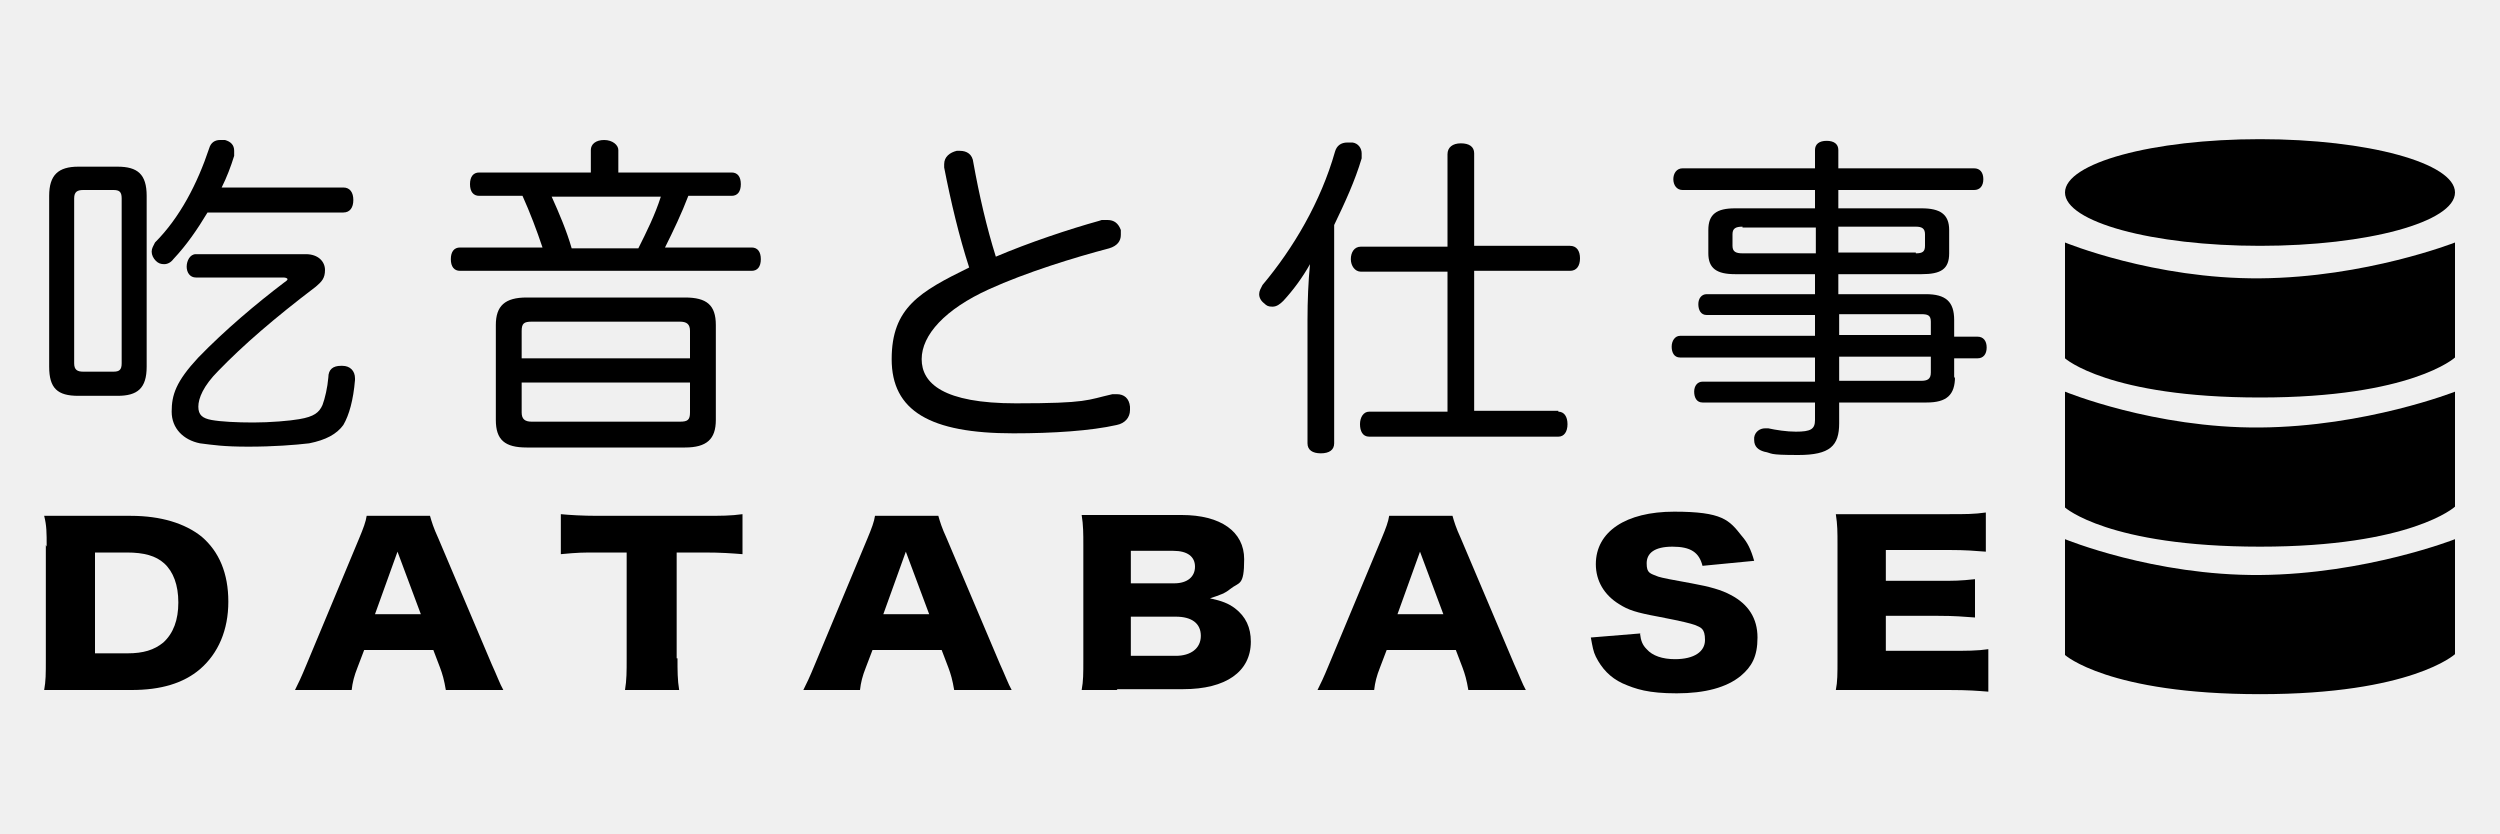
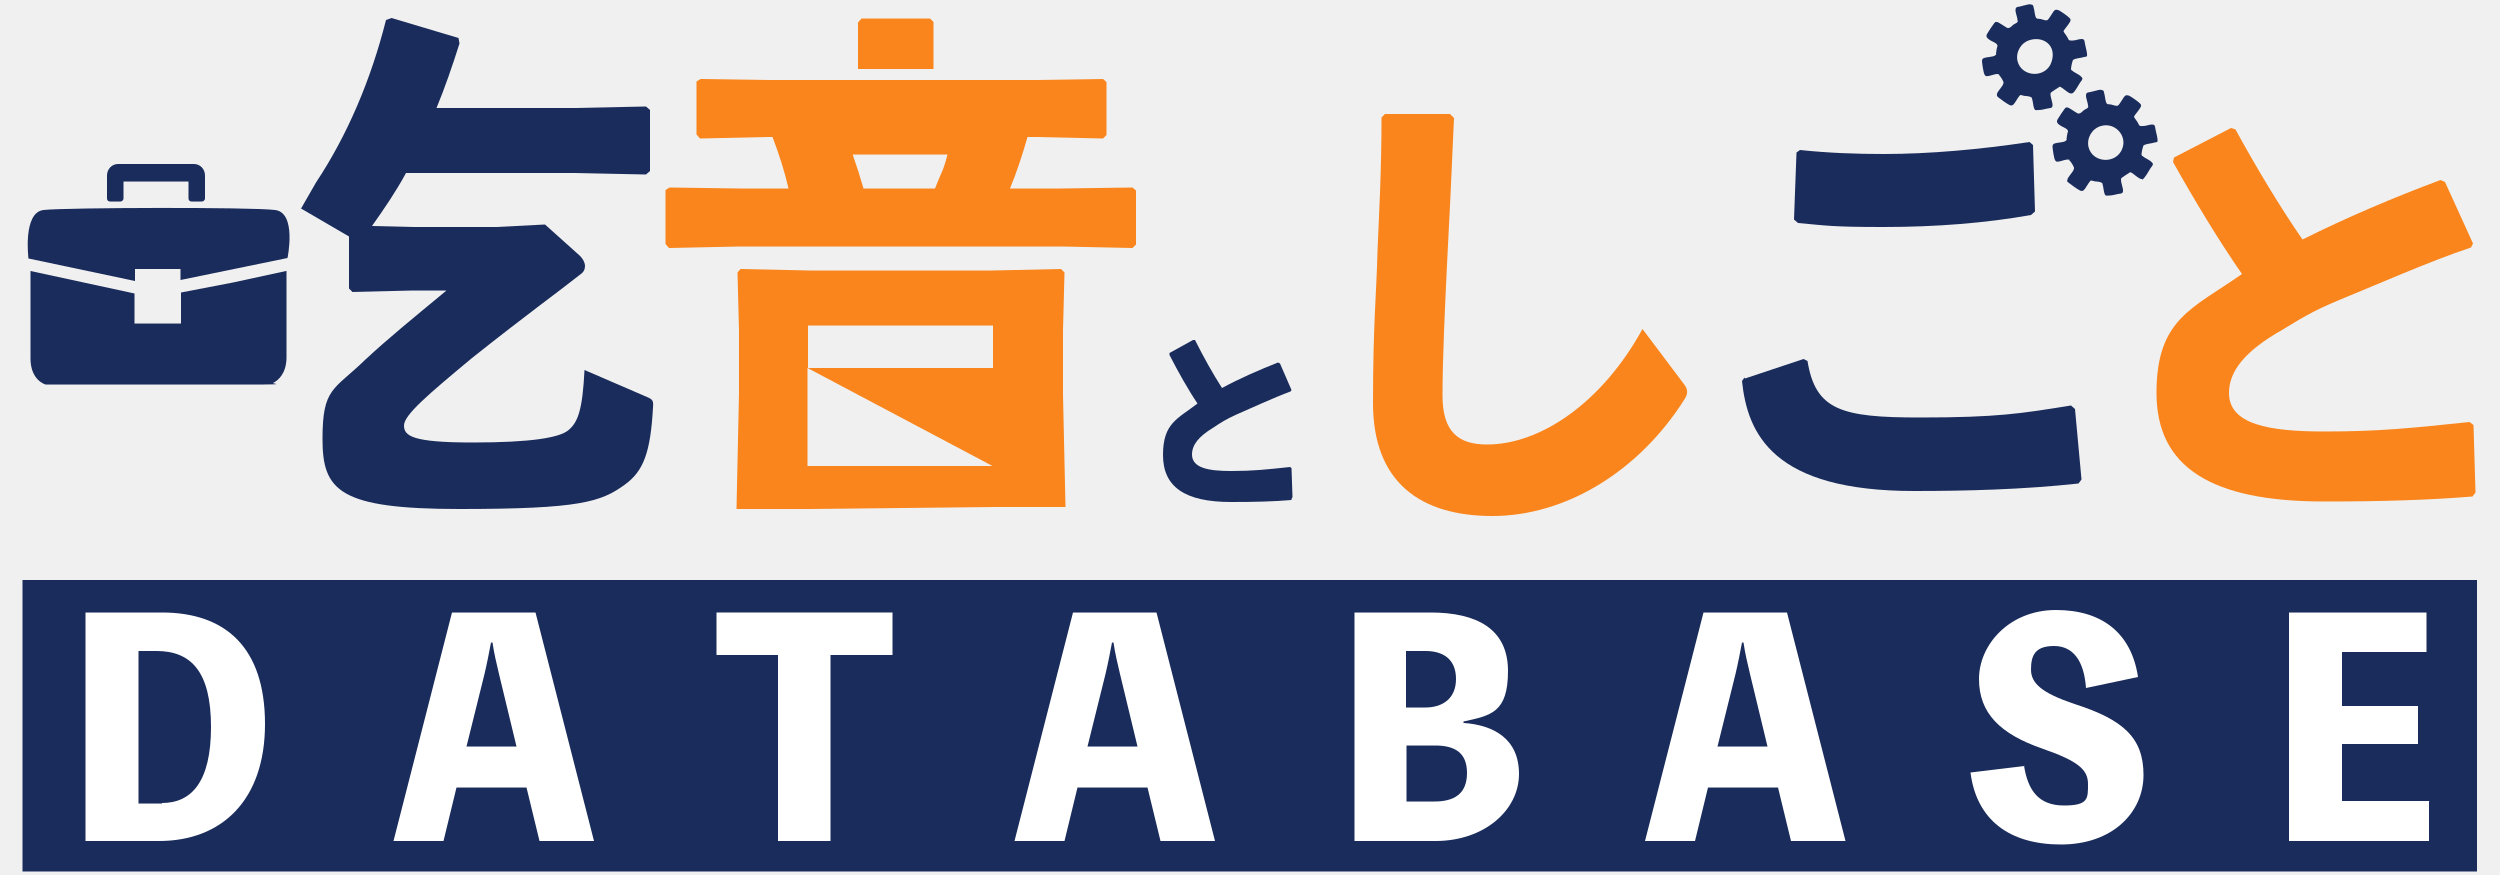
- <svg xmlns="http://www.w3.org/2000/svg" id="mainLogo" data-name="mainLogo" width="300" height="100" version="1.1" viewBox="0 0 300 100">
+ <svg xmlns="http://www.w3.org/2000/svg" id="mainLogo" data-name="mainLogo" width="500" height="175" version="1.1" viewBox="0 0 500 175">
  <g>
-     <path d="M5.9,23.5c0-2.5,1.1-3.5,3.5-3.5h4.7c2.4,0,3.5.9,3.5,3.5v20.5c0,2.6-1.1,3.5-3.5,3.5h-4.7c-2.5,0-3.5-.9-3.5-3.5v-20.5ZM8.9,43.6c0,.8.4,1,1.1,1h3.6c.7,0,1-.2,1-1v-19.8c0-.8-.3-1-1-1h-3.6c-.7,0-1.1.2-1.1,1v19.8ZM24.9,25.5c-1.2,2-2.5,3.9-4.1,5.6-.3.4-.7.6-1.1.6s-.7-.1-1-.4c-.3-.3-.5-.7-.5-1.1s.2-.7.4-1.1c3-3,5.1-7.1,6.5-11.3.2-.7.7-1,1.3-1s.4,0,.6,0c.7.2,1.1.6,1.1,1.3s0,.4,0,.6c-.4,1.3-.9,2.6-1.5,3.8h14.6c.8,0,1.2.6,1.2,1.5s-.4,1.5-1.2,1.5h-16.2ZM23.5,33.3c-.7,0-1.1-.6-1.1-1.3s.4-1.5,1.1-1.5h13.2c1.5,0,2.3.9,2.3,1.9s-.4,1.4-1.1,2c-5,3.8-8.7,7-11.7,10.1-1.8,1.8-2.4,3.3-2.4,4.3s.5,1.4,1.6,1.6c1.1.2,3,.3,5,.3s4.4-.2,5.5-.4c1.8-.3,2.4-.8,2.8-1.7.3-.8.6-2.1.7-3.3,0-1,.6-1.4,1.5-1.4h.2c.9,0,1.5.6,1.5,1.5v.2c-.2,2.4-.7,4.2-1.4,5.4-.8,1.1-2.1,1.8-4.1,2.2-1.7.2-4.3.4-7.3.4s-4.2-.2-5.8-.4c-2-.4-3.4-1.8-3.4-3.8s.5-3.6,3.2-6.5c3.2-3.3,7-6.5,10.3-9,.3-.2.4-.3.4-.4,0-.1-.2-.2-.5-.2h-10.3Z" />
-     <path d="M87.8,20.7c.7,0,1.1.5,1.1,1.4s-.4,1.4-1.1,1.4h-5.2c-.8,2.1-1.8,4.2-2.8,6.2h10.4c.7,0,1.1.5,1.1,1.4s-.4,1.4-1.1,1.4h-35c-.7,0-1.1-.5-1.1-1.4s.4-1.4,1.1-1.4h9.9c-.7-2.1-1.5-4.2-2.4-6.2h-5.2c-.7,0-1.1-.5-1.1-1.4s.4-1.4,1.1-1.4h13.4v-2.7c0-.7.6-1.2,1.6-1.2s1.7.6,1.7,1.2v2.7h13.6ZM82.2,35.7c2.6,0,3.7.9,3.7,3.3v11.4c0,2.3-1.1,3.3-3.7,3.3h-19c-2.6,0-3.7-.9-3.7-3.3v-11.4c0-2.3,1.1-3.3,3.7-3.3h19ZM82.8,43v-3.3c0-.8-.4-1.1-1.2-1.1h-17.8c-.9,0-1.2.2-1.2,1.1v3.3h20.2ZM62.6,49.5c0,.8.4,1.1,1.2,1.1h17.8c.9,0,1.2-.2,1.2-1.1v-3.6h-20.2v3.6ZM76.6,29.8c1-2,2-4,2.7-6.2h-13.1c.9,2,1.8,4.1,2.4,6.2h8Z" />
-     <path d="M132.2,26.4c.2,0,.4,0,.7,0,.8,0,1.3.4,1.6,1.2,0,.2,0,.4,0,.6,0,.7-.4,1.3-1.4,1.6-4.2,1.1-10,2.9-14.4,4.9-5.3,2.4-8.1,5.5-8.1,8.4s2.6,5.3,11.3,5.3,8.5-.4,11.6-1.1c.2,0,.3,0,.5,0,.9,0,1.5.5,1.6,1.5,0,.2,0,.3,0,.4,0,.9-.6,1.6-1.6,1.8-3.1.7-7.6,1-12.4,1-10,0-14.6-2.7-14.6-8.9s3.4-8.1,9.3-11c-1.2-3.7-2.2-7.9-3-12,0-.1,0-.2,0-.4,0-.9.7-1.4,1.5-1.6.2,0,.3,0,.4,0,.8,0,1.5.4,1.6,1.4.7,3.9,1.6,7.8,2.7,11.3,4-1.7,8.8-3.3,12.4-4.3Z" />
-     <path d="M156.9,38.4c0-2.3.1-4.7.3-6.7-.9,1.6-2,3.1-3.2,4.4-.4.4-.8.7-1.3.7s-.7-.1-1-.4c-.4-.3-.6-.7-.6-1.1s.2-.7.4-1.1c3.7-4.4,7-10,8.7-16,.2-.7.7-1.1,1.5-1.1s.4,0,.6,0c.7.1,1.1.7,1.1,1.3s0,.4,0,.6c-.8,2.7-2,5.3-3.3,8v26.2c0,.8-.6,1.2-1.6,1.2s-1.6-.4-1.6-1.2v-14.8ZM187,49.4c.7,0,1.1.6,1.1,1.5s-.4,1.5-1.1,1.5h-22.7c-.8,0-1.1-.7-1.1-1.5s.4-1.5,1.1-1.5h9.4v-16.8h-10.4c-.7,0-1.2-.7-1.2-1.5s.4-1.5,1.2-1.5h10.4v-11.1c0-.8.6-1.3,1.6-1.3s1.6.4,1.6,1.2v11.1h11.5c.8,0,1.2.6,1.2,1.5s-.4,1.5-1.2,1.5h-11.5v16.8h10.1Z" />
-     <path d="M234.6,45.2c0,2.2-1,3.1-3.4,3.1h-10.5v2.5c0,2.7-1.1,3.8-4.9,3.8s-3-.2-4.1-.4c-.7-.2-1.2-.6-1.2-1.4s0-.2,0-.3c.1-.7.7-1.1,1.3-1.1s.2,0,.4,0c.9.2,2.2.4,3.3.4,1.8,0,2.3-.3,2.3-1.4v-2.1h-13.5c-.7,0-1-.6-1-1.3s.4-1.2,1-1.2h13.5v-2.9h-16.2c-.7,0-1-.6-1-1.3s.4-1.3,1-1.3h16.2v-2.5h-13c-.7,0-1-.6-1-1.3s.4-1.2,1-1.2h13v-2.4h-9.6c-2.2,0-3.2-.7-3.2-2.5v-2.8c0-1.9,1-2.6,3.2-2.6h9.6v-2.2h-15.9c-.7,0-1.1-.6-1.1-1.3s.4-1.3,1.1-1.3h15.9v-2.2c0-.7.5-1.1,1.4-1.1s1.4.4,1.4,1.1v2.2h16.3c.7,0,1.1.5,1.1,1.3s-.4,1.3-1.1,1.3h-16.3v2.2h10c2.2,0,3.3.7,3.3,2.6v2.8c0,1.9-1,2.5-3.3,2.5h-10v2.4h10.5c2.4,0,3.4.9,3.4,3.1v2h2.8c.7,0,1.1.5,1.1,1.3s-.4,1.3-1.1,1.3h-2.8v2.4ZM209.1,27.2c-.8,0-1.2.2-1.2.9v1.4c0,.7.4.9,1.2.9h8.8v-3.1h-8.8ZM229.9,30.4c.8,0,1.1-.2,1.1-.9v-1.4c0-.7-.4-.9-1.1-.9h-9.3v3.1h9.3ZM231.7,38.6c0-.8-.4-.9-1.2-.9h-9.8v2.5h11v-1.6ZM220.7,42.8v2.9h9.8c.8,0,1.2-.2,1.2-1v-1.9h-11Z" />
+     <g>
+       <polygon points="171.6 13.8 171.6 4.5 172.3 3.7 186 3.7 186.7 4.4 186.7 13.8 171.6 13.8" fill="#f9851c" />
+       <path d="M187.6,16h19.4l13.6-.2.7.6v10.6l-.7.7-13.6-.3h-1.5c-1,3.5-2.1,6.9-3.5,10.3h10.4l14.1-.2.7.6v10.8l-.7.7-14.1-.3h-64.5l-14.1.3-.7-.8v-10.8l.8-.5,14,.2h9.8c-.8-3.5-1.9-6.9-3.2-10.3h-1l-13.5.3-.7-.8v-10.6l.8-.5,13.4.2h34ZM161.5,101.8h-14.2l.5-23.2v-12.5l-.3-11.6.6-.7,13.8.3h36.5l13.8-.3.7.7-.3,11.6v12.9l.5,22.4h-14.6l-37,.4ZM198.6,65.1h-37v8.5h37v-8.5ZM161.5,73.6v19.6h37l-37-19.6ZM170.5,30.8q1.2,3.4,2.2,6.9h14.3c1.3-3.4,1.6-3.3,2.5-6.8h-19Z" fill="#f9851c" />
+     </g>
+     <g>
+       <path d="M5.7,51.7l21.3,4.5v-2.4h9.1v2.2l21.4-4.4s1.9-9.1-2.5-9.6c-4.5-.6-42.1-.5-46.3,0-4.2.5-3,9.8-3,9.8Z" fill="#1a2c5b" />
+       <path d="M57.2,54.2l-10.6,2.3-10.4,2v6.2h-9.3v-6l-20.8-4.5s0,13.1,0,17.5c0,4.4,3,5.2,3,5.2,0,0,39.4,0,43.7,0s1.6-.2,1.8-.3c1-.5,2.6-1.8,2.7-4.9,0-4.4,0-17.5,0-17.5Z" fill="#1a2c5b" />
+       <path d="M38.8,32.8h-15.2c-1.2,0-2.2,1-2.2,2.3v1.1h0v3.5c0,.4.3.6.6.6h2.1c.3,0,.6-.3.6-.6v-3.4h13v3.4c0,.4.3.6.6.6h2.1c.3,0,.6-.3.6-.6v-3.4h0v-1.2c0-1.3-1-2.3-2.2-2.3Z" fill="#1a2c5b" />
+     </g>
+     <g>
+       <g>
+         <g>
+           <path d="M276.7,22.8h13.3c0,0,.8.8.8.8-.5,11.7-.9,19.7-1.4,29.4-.4,8.2-.9,18.8-.9,26.1s3.2,9.8,8.9,9.8c10.8,0,23.1-8.5,31.1-23.1l8.2,10.9c.8,1,1,1.8.3,3-9.3,14.8-24.1,23.5-38.5,23.5s-23.9-6.7-23.9-22.6.7-21.9.9-30.4c.3-7.4.8-15.6.8-26.7l.7-.7Z" fill="#f9851c" />
+           <path d="M349,75.7l11.7-3.9.8.4c1.6,9.8,6.7,11.3,22.4,11.3s20.3-.8,30.3-2.4l.8.7,1.3,14.1-.6.8c-11,1.2-22.4,1.5-32.9,1.5-28.2,0-33.3-11.4-34.4-22l.5-.7ZM360,30c5.7.6,11.2.8,16.8.8,9,0,19.2-.9,29.1-2.4l.7.6.4,13.3-.8.7c-9,1.6-18.9,2.4-29.5,2.4s-11.4-.3-17.1-.8l-.8-.7.5-13.4.7-.5Z" fill="#1a2c5b" />
+         </g>
+         <path d="M258.3,100c-3.5.3-7.2.4-12.1.4-9.2,0-13.6-3-13.6-9.4s2.9-7.2,6.9-10.3c-1.9-2.8-3.9-6.4-5.6-9.7v-.4c0,0,4.7-2.6,4.7-2.6h.4c1.7,3.4,3.6,6.8,5.4,9.6,3.5-1.9,7.4-3.6,11.2-5.1l.4.2,2.3,5.3-.2.3c-3.3,1.2-8,3.4-10.8,4.6-2.2,1-3.1,1.6-4.6,2.6-3,1.8-4.3,3.5-4.3,5.4,0,2.7,3.3,3.3,7.8,3.3s7.1-.3,11.8-.8l.3.2.2,5.8-.2.4Z" fill="#1a2c5b" />
+       </g>
+       <text />
+       <path d="M60.1,41.9l3.1-5.4c6.3-9.5,11-20.6,14-32.5l1.1-.4,13.4,4,.2,1.1c-1.4,4.4-2.9,8.8-4.6,12.9h27.6l14.3-.3.8.7v12.2l-.8.7-14.3-.3h-33.7c-2,3.7-4.4,7.2-6.8,10.6l8.3.2h16.6l9.7-.5,6.8,6.1c.7.6,1.2,1.5,1.2,2.2s-.3,1.2-.7,1.5c-4.8,3.8-10.7,8-21.9,16.9-8.9,7.4-13.6,11.4-13.6,13.5s1.7,3.4,13.7,3.4,17.3-1,19.1-2.4c2-1.6,2.9-4.1,3.3-12.1l12.5,5.4c1.2.5,1.3.8,1.2,2.1-.5,9-1.9,12.7-5.6,15.4-4.8,3.5-9,4.9-33.1,4.9s-27.4-3.7-27.4-14,2.2-9.7,8.6-15.9c4.4-4.1,9.3-8.1,16.2-13.8h-6.7l-12.1.3-.7-.7v-10.4l-9.6-5.6Z" fill="#1a2c5b" />
+     </g>
  </g>
  <g>
-     <path d="M5.6,65.6c0-1.7,0-2.5-.3-3.7,1.2,0,1.9,0,4.3,0h6.1c3.6,0,6.5.9,8.5,2.5,2.1,1.8,3.2,4.4,3.2,7.8s-1.2,6.2-3.4,8.1c-2,1.7-4.7,2.5-8.2,2.5h-6.2c-2.3,0-3.1,0-4.3,0,.2-1.1.2-1.9.2-3.7v-13.7ZM15.3,78.4c1.9,0,3.2-.4,4.3-1.3,1.2-1.1,1.8-2.7,1.8-4.8s-.6-3.7-1.7-4.7c-1-.9-2.4-1.3-4.5-1.3h-3.8v12.1h3.9Z" />
-     <path d="M53.5,82.8c-.2-1.2-.4-1.9-.7-2.7l-.8-2.1h-8.3l-.8,2.1c-.4,1-.6,1.8-.7,2.7h-6.8c.4-.8.7-1.4,1.4-3.1l6.3-15.1c.5-1.2.8-2,.9-2.7h7.6c.2.7.4,1.4,1,2.7l6.4,15.1c.6,1.3,1,2.4,1.4,3.1h-6.8ZM47.7,66.2l-2.7,7.5h5.5l-2.8-7.5Z" />
-     <path d="M81.3,79c0,1.5,0,2.6.2,3.8h-6.5c.2-1.2.2-2.2.2-3.8v-12.7h-3.5c-1.8,0-2.3,0-4.4.2v-4.8c1,.1,2.6.2,4.4.2h12.8c2,0,3.2,0,4.6-.2v4.8c-1.3-.1-2.5-.2-4.6-.2h-3.3v12.7Z" />
-     <path d="M114.5,82.8c-.2-1.2-.4-1.9-.7-2.7l-.8-2.1h-8.3l-.8,2.1c-.4,1-.6,1.8-.7,2.7h-6.8c.4-.8.7-1.4,1.4-3.1l6.3-15.1c.5-1.2.8-2,.9-2.7h7.6c.2.7.4,1.4,1,2.7l6.4,15.1c.6,1.3,1,2.4,1.4,3.1h-6.8ZM108.7,66.2l-2.7,7.5h5.5l-2.8-7.5Z" />
-     <path d="M134.1,82.8c-2.2,0-3.1,0-4.3,0,.2-1.1.2-1.9.2-3.7v-13.7c0-1.3,0-2.4-.2-3.6,1.5,0,1.9,0,4.3,0h7.7c4.7,0,7.5,2,7.5,5.3s-.6,2.7-1.7,3.6c-.6.5-1.2.7-2.4,1.1,1.4.3,2.2.6,3,1.2,1.3,1,1.9,2.3,1.9,4,0,3.6-3,5.7-8.1,5.7h-8ZM140.9,70c1.6,0,2.5-.8,2.5-2s-.9-1.9-2.6-1.9h-5.1v3.9h5.1ZM135.7,78.7h5.4c1.8,0,3-.9,3-2.4s-1.1-2.3-3-2.3h-5.4v4.7Z" />
-     <path d="M176.2,82.8c-.2-1.2-.4-1.9-.7-2.7l-.8-2.1h-8.3l-.8,2.1c-.4,1-.6,1.8-.7,2.7h-6.8c.4-.8.7-1.4,1.4-3.1l6.3-15.1c.5-1.2.8-2,.9-2.7h7.6c.2.7.4,1.4,1,2.7l6.4,15.1c.6,1.3,1,2.4,1.4,3.1h-6.8ZM170.4,66.2l-2.7,7.5h5.5l-2.8-7.5Z" />
-     <path d="M196.8,76c.1.9.3,1.4.8,1.9.7.8,1.9,1.2,3.4,1.2,2.3,0,3.6-.9,3.6-2.3s-.5-1.5-1.2-1.8c-.6-.2-1.3-.4-4.4-1-2.7-.5-3.6-.8-4.7-1.5-1.8-1.1-2.8-2.8-2.8-4.8,0-3.9,3.6-6.3,9.4-6.3s6.6,1,8.1,2.9c.7.8,1.1,1.6,1.5,3l-6.2.6c-.4-1.6-1.4-2.3-3.6-2.3s-3.1.8-3.1,2,.4,1.2,1.4,1.6q.6.2,4,.8c2.2.4,3.6.8,4.7,1.4,2.1,1.1,3.2,2.8,3.2,5.1s-.7,3.5-2,4.6c-1.7,1.4-4.3,2.1-7.7,2.1s-4.9-.5-6.5-1.2c-1.5-.7-2.5-1.8-3.2-3.2-.3-.6-.4-1.2-.6-2.3l6.1-.5Z" />
-     <path d="M238.6,83c-1.3-.1-2.3-.2-4.8-.2h-9.2c-2.2,0-3,0-4.3,0,.2-1,.2-1.9.2-3.7v-13.7c0-1.6,0-2.4-.2-3.7,1.2,0,2,0,4.3,0h9.3c2,0,3,0,4.4-.2v4.7c-1.3-.1-2.4-.2-4.4-.2h-7.6v3.7h6.3c1.9,0,2.6,0,4.4-.2v4.6c-1.4-.1-2.4-.2-4.4-.2h-6.3v4.2h7.5c2.2,0,3.5,0,4.8-.2v4.7Z" />
+     <rect x="4.5" y="116" width="490.9" height="58.3" fill="#1a2c5b" />
+     <g>
+       <path d="M32.4,122.5c12.7,0,20.6,7,20.6,22.3s-8.7,23.4-21.2,23.4h-14.7v-45.7h15.3ZM32.4,160.6c5.8,0,9.8-4.1,9.8-15.2s-4-15.2-10.9-15.2h-3.6v30.5h4.7Z" fill="#fff" />
+       <path d="M118.7,168.2h-10.8l-2.6-10.7h-14l-2.6,10.7h-10l11.7-45.7h16.7l11.7,45.7ZM99.8,134.8c-.5-2.1-1-4.2-1.3-6.3h-.3c-.4,2.1-.8,4.2-1.3,6.3l-3.6,14.5h10l-3.5-14.5Z" fill="#fff" />
+       <path d="M178.4,131h-12.3v37.2h-10.5v-37.2h-12.3v-8.5h35.2v8.5Z" fill="#fff" />
+       <path d="M242.9,168.2h-10.8l-2.6-10.7h-14l-2.6,10.7h-10l11.7-45.7h16.7l11.7,45.7ZM224,134.8c-.5-2.1-1-4.2-1.3-6.3h-.3c-.4,2.1-.8,4.2-1.3,6.3l-3.6,14.5h10l-3.5-14.5Z" fill="#fff" />
+       <path d="M292.8,144.6c5.7.4,11,3,11,10.2s-6.9,13.4-16.7,13.4h-16.2v-45.7h15.2c9.3,0,15.5,3.3,15.5,11.7s-3.5,8.9-8.9,10.1v.3ZM281.2,130.1v11.4h3.9c3.3,0,6.1-1.7,6.1-5.7s-2.6-5.6-6.1-5.6h-3.9ZM286.9,160.3c3.9,0,6.5-1.5,6.5-5.7s-2.6-5.5-6.4-5.5h-5.7v11.2h5.7Z" fill="#fff" />
+       <path d="M369,168.2h-10.8l-2.6-10.7h-14l-2.6,10.7h-10l11.7-45.7h16.7l11.7,45.7ZM350,134.8c-.5-2.1-1-4.2-1.3-6.3h-.3c-.4,2.1-.8,4.2-1.3,6.3l-3.6,14.5h10l-3.5-14.5Z" fill="#fff" />
+       <path d="M404.8,153.1c.8,5.2,3.1,8,8,8s4.8-1.4,4.8-4.3-2-4.6-9.2-7.1c-8.3-2.9-12.6-7-12.6-13.9s6.1-13.8,15.4-13.8,15.1,4.7,16.4,13.4l-10.4,2.2c-.4-5.5-2.6-8.4-6.4-8.4s-4.6,1.9-4.6,4.7,2.2,4.7,8.7,6.9c9.7,3.1,13.8,6.7,13.8,14.2s-6.2,13.9-16.5,13.9-16.9-4.9-18.1-14.4l10.8-1.3Z" fill="#fff" />
+       <path d="M485.8,160.3v7.9h-28v-45.7h27.5v7.9h-16.9v10.8h15.2v7.6h-15.2v11.4h17.5Z" fill="#fff" />
+     </g>
  </g>
-   <g>
-     <ellipse cx="271.2" cy="23.1" rx="23.4" ry="6.4" />
-     <path d="M247.8,29.1s10.7,4.4,23.4,4.3c12.7-.1,23.4-4.3,23.4-4.3v13.8s-5.2,4.8-23.4,4.8-23.4-4.7-23.4-4.7v-13.9Z" />
-     <path d="M247.8,47s10.7,4.4,23.4,4.3c12.7-.1,23.4-4.3,23.4-4.3v13.8s-5.2,4.8-23.4,4.8-23.4-4.7-23.4-4.7v-13.9Z" />
-     <path d="M247.8,64.7s10.7,4.4,23.4,4.3c12.7-.1,23.4-4.3,23.4-4.3v13.8s-5.2,4.8-23.4,4.8-23.4-4.7-23.4-4.7v-13.9Z" />
-   </g>
+   <path d="M399.9,14.9c0,0-.3-.1-.4-.1-.6,0-1.2.3-1.8.4s-.6,0-.8-.3-.5-2.3-.5-2.7.2-.5.4-.6c.5-.2,1.8-.2,2.2-.5s.2-.3.2-.4c.1-.5.1-1,.3-1.5,0-.5-.8-.8-1.2-1-.5-.3-1.3-.7-.9-1.4s1.1-1.7,1.4-2.1.3-.3.6-.3,1.5.9,1.9,1.1.2.1.4.1c.3,0,.7-.4.9-.6s.6-.3.8-.5.2-.3.1-.4c0-.7-.4-1.4-.4-2.1s.5-.6.9-.7,1.1-.3,1.6-.4.5,0,.6,0c.3,0,.5.2.5.5.2.6.2,1.3.4,1.9s.5.4,1,.5,1.1.4,1.4.2.9-1.3,1.2-1.7.5-.4.9-.3,1.9,1.2,2.2,1.5.3.3.3.6-.9,1.4-1.2,1.8-.2.4,0,.7.6.8.8,1.3c.2.3.6.2.9.2.5,0,1.2-.3,1.7-.3s.5.2.6.4c.1.8.4,1.7.5,2.5s-.2.6-.6.7c-.6.2-1.2.2-1.8.4s-.4.3-.5.5-.3,1.2-.3,1.4,0,.3.2.4c.4.4,1.3.7,1.8,1.2s.2.4.2.7c-.6.7-1,1.7-1.6,2.4-.2.2-.3.3-.6.3-.5,0-1.4-.9-1.9-1.2s-.4-.1-.6,0-1.4.9-1.5,1-.1.2-.1.4c0,.6.5,1.8.4,2.3s-.6.4-1,.5c-.6.1-1.1.3-1.7.3s-.8.2-1-.4-.2-1.3-.4-1.9,0-.2-.1-.2c-.2-.2-.9-.3-1.2-.3s-.8-.2-1-.2-.9,1.2-1.1,1.5-.5.8-1.1.5-1.7-1.1-2.2-1.5c-.2-.2-.4-.3-.3-.7,0-.4,1-1.4,1.2-1.9s.1-.4,0-.7-.7-1.2-.9-1.3ZM406,8c-1.8.5-2.9,2.4-2.5,4.2.8,3.3,5.7,3.5,6.8.2s-1.6-5.2-4.3-4.4Z" fill="#1a2c5b" />
+   <path d="M414,32c0,0-.3-.1-.4-.1-.6,0-1.2.3-1.8.4s-.6,0-.8-.3-.5-2.3-.5-2.7.2-.5.4-.6c.5-.2,1.8-.2,2.2-.5s.2-.3.2-.4c.1-.5.1-1,.3-1.5,0-.5-.8-.8-1.2-1-.5-.3-1.3-.7-.9-1.4s1.1-1.7,1.4-2.1.3-.3.6-.3,1.5.9,1.9,1.1.2.1.4.1c.3,0,.7-.4.9-.6s.6-.3.8-.5.2-.3.1-.4c0-.7-.4-1.4-.4-2.1s.5-.6.9-.7c.5-.1,1.1-.3,1.6-.4s.5,0,.6,0c.3,0,.5.2.5.5.2.6.2,1.3.4,1.9s.5.4,1,.5,1.1.4,1.4.2.9-1.3,1.2-1.7.5-.4.9-.3c.4.1,1.9,1.2,2.2,1.5s.3.3.3.6-.9,1.4-1.2,1.8-.2.4,0,.7.6.8.8,1.3c.2.3.6.2.9.2.5,0,1.2-.3,1.7-.3s.5.2.6.4c.1.8.4,1.7.5,2.5s-.2.6-.6.7c-.6.2-1.2.2-1.8.4s-.4.3-.5.5-.3,1.2-.3,1.4,0,.3.2.4c.4.4,1.3.7,1.8,1.2s.2.4.2.7c-.6.7-1,1.7-1.6,2.4s-.3.3-.6.3c-.5,0-1.4-.9-1.9-1.2s-.4-.1-.6,0-1.4.9-1.5,1-.1.2-.1.4c0,.6.5,1.8.4,2.3s-.6.4-1,.5c-.6.1-1.1.3-1.7.3s-.8.2-1-.4-.2-1.3-.4-1.9,0-.2-.1-.2c-.2-.2-.9-.3-1.2-.3s-.8-.2-1-.2-.9,1.2-1.1,1.5-.5.8-1.1.5-1.7-1.1-2.2-1.5-.4-.3-.3-.7c0-.4,1-1.4,1.2-1.9s.1-.4,0-.7-.7-1.2-.9-1.3ZM420.2,25.2c-1.8.5-2.9,2.4-2.5,4.2.8,3.3,5.7,3.5,6.8.2.9-2.6-1.6-5.2-4.3-4.4Z" fill="#1a2c5b" />
+   <path d="M494.5,99.3c-8.7.7-17.8,1-29.7,1-22.6,0-33.5-6.9-33.5-21.7s7.1-16.8,17.1-23.8c-4.6-6.6-9.6-14.9-13.8-22.4l.2-.9,11.4-5.9.9.3c4.1,7.5,8.9,15.5,13.4,22,8.6-4.3,18.2-8.4,27.6-11.9l.9.4,5.6,12.3-.4.8c-8.2,2.7-19.7,7.8-26.6,10.6-5.5,2.3-7.7,3.8-11.2,5.9-7.4,4.2-10.6,8.2-10.6,12.6,0,6.3,8,7.7,19.1,7.7s17.5-.7,29-1.9l.8.6.4,13.5-.6.8Z" fill="#f9851c" />
</svg>
